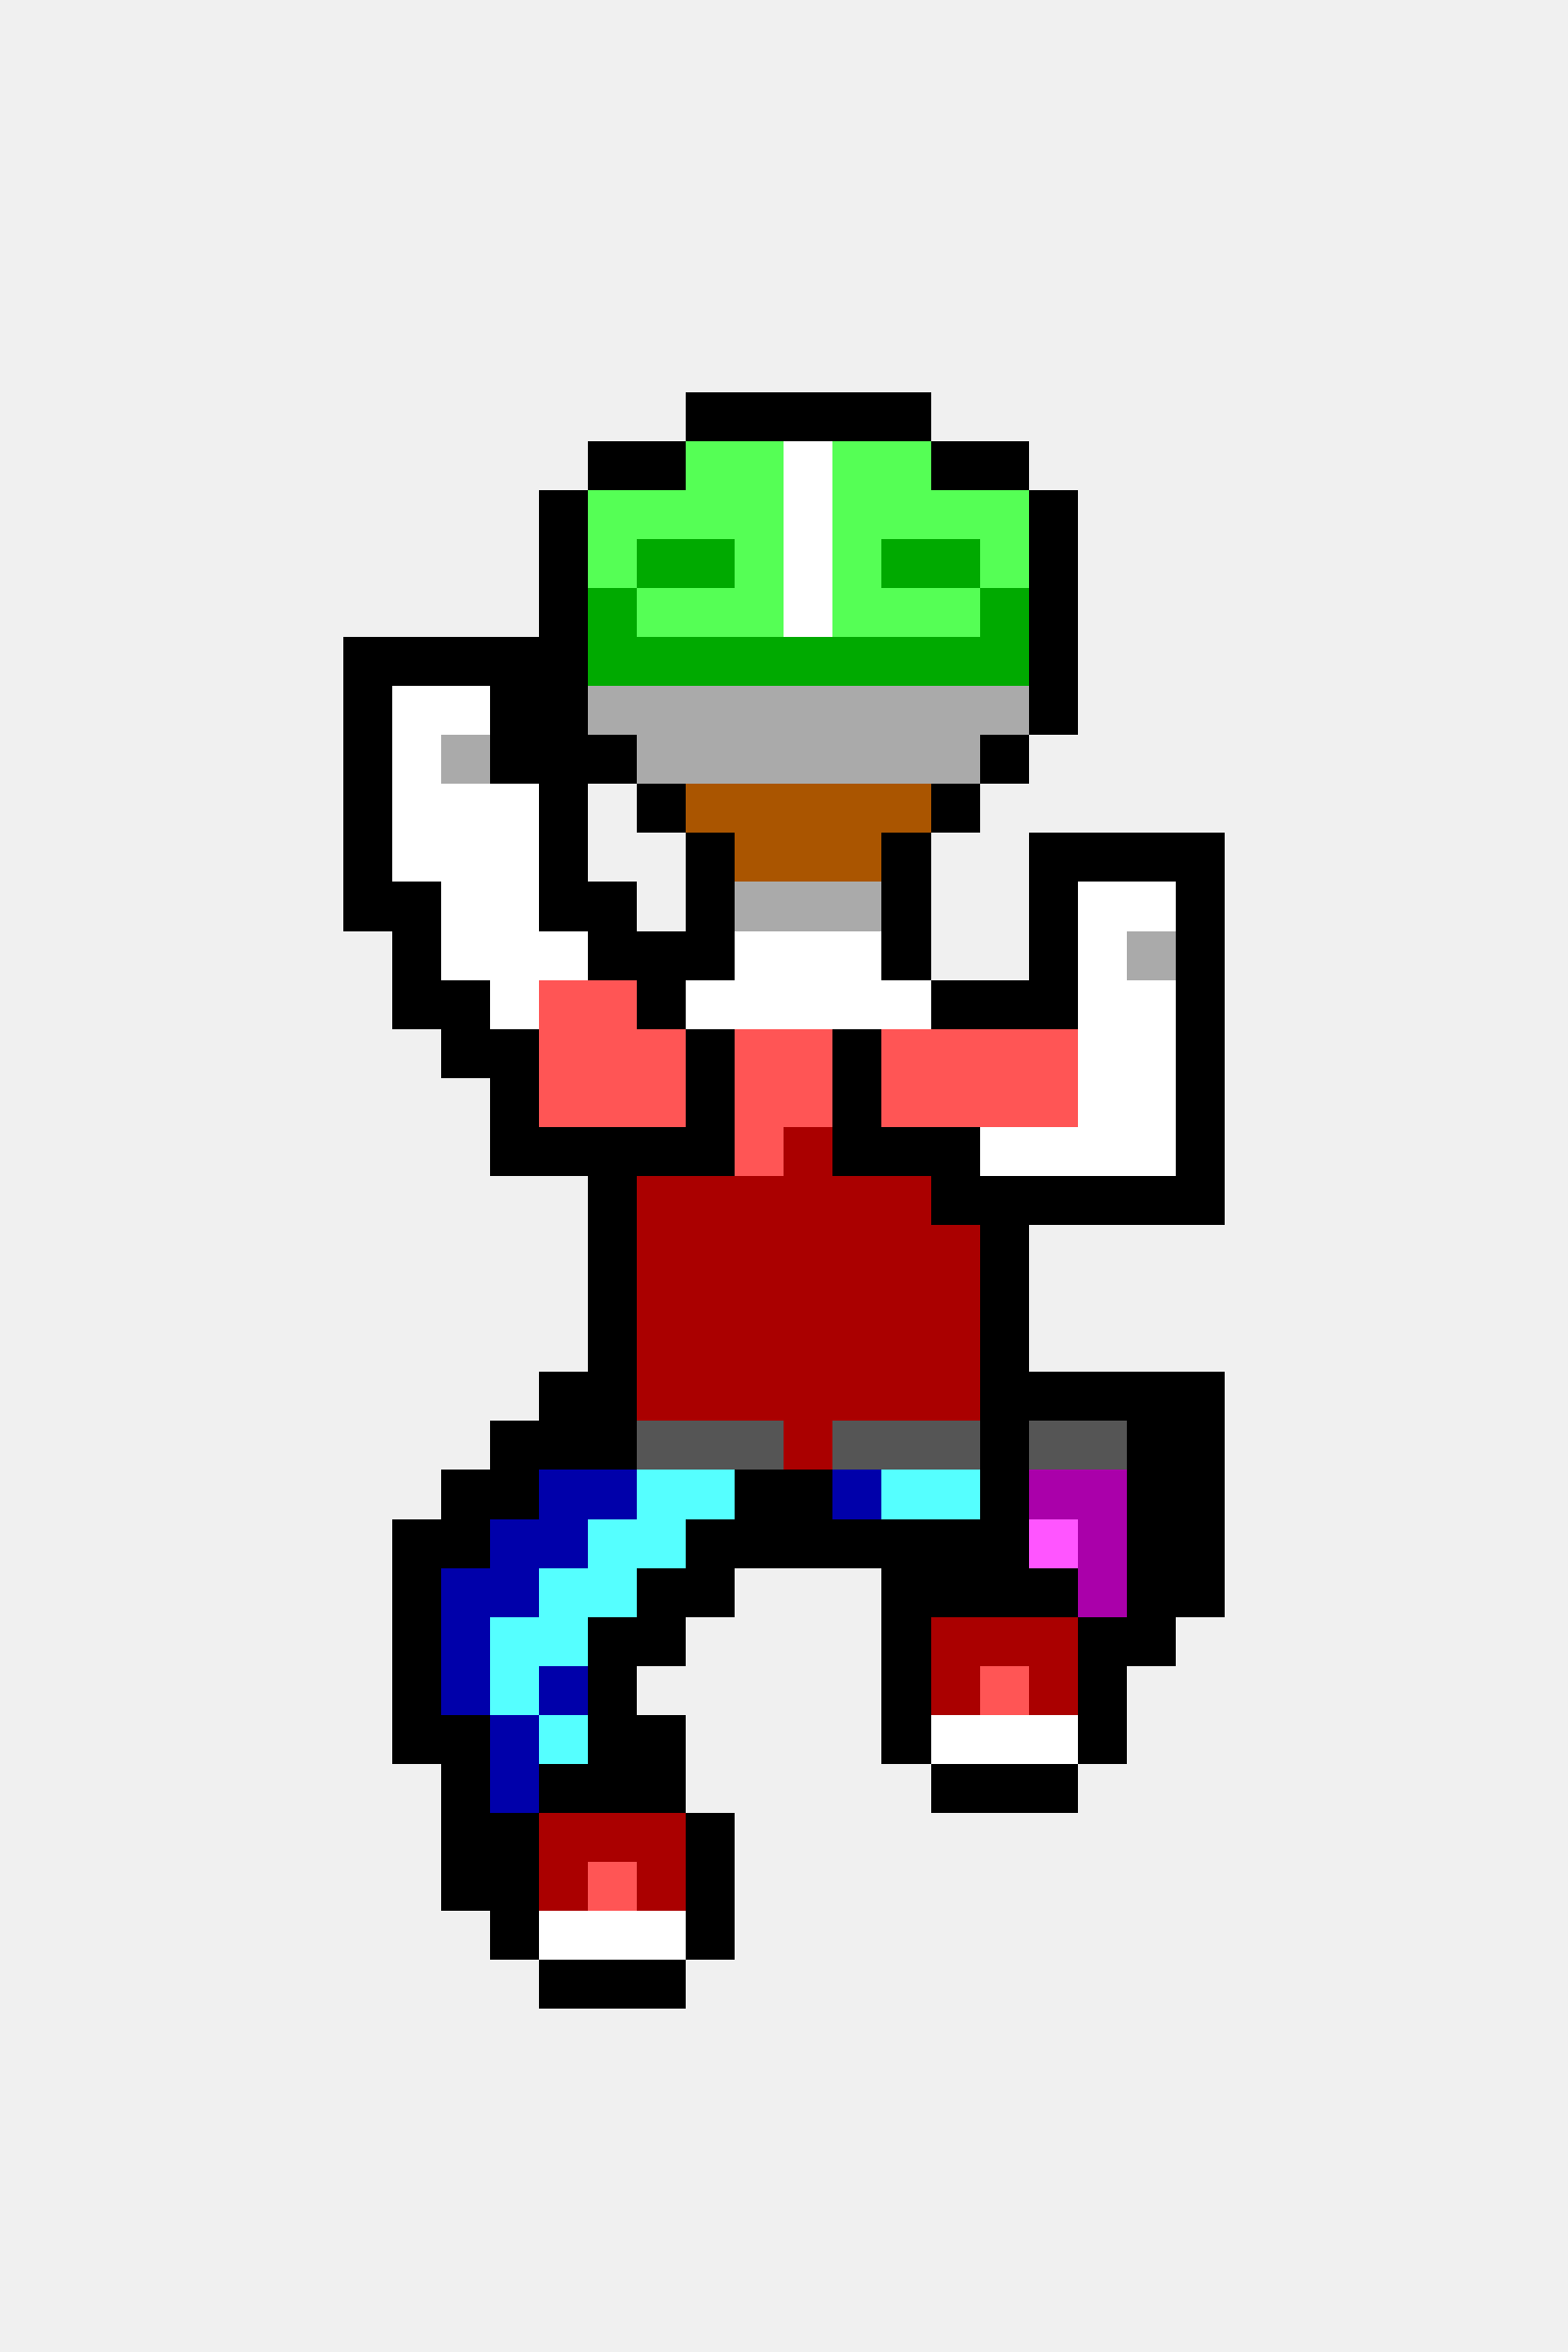
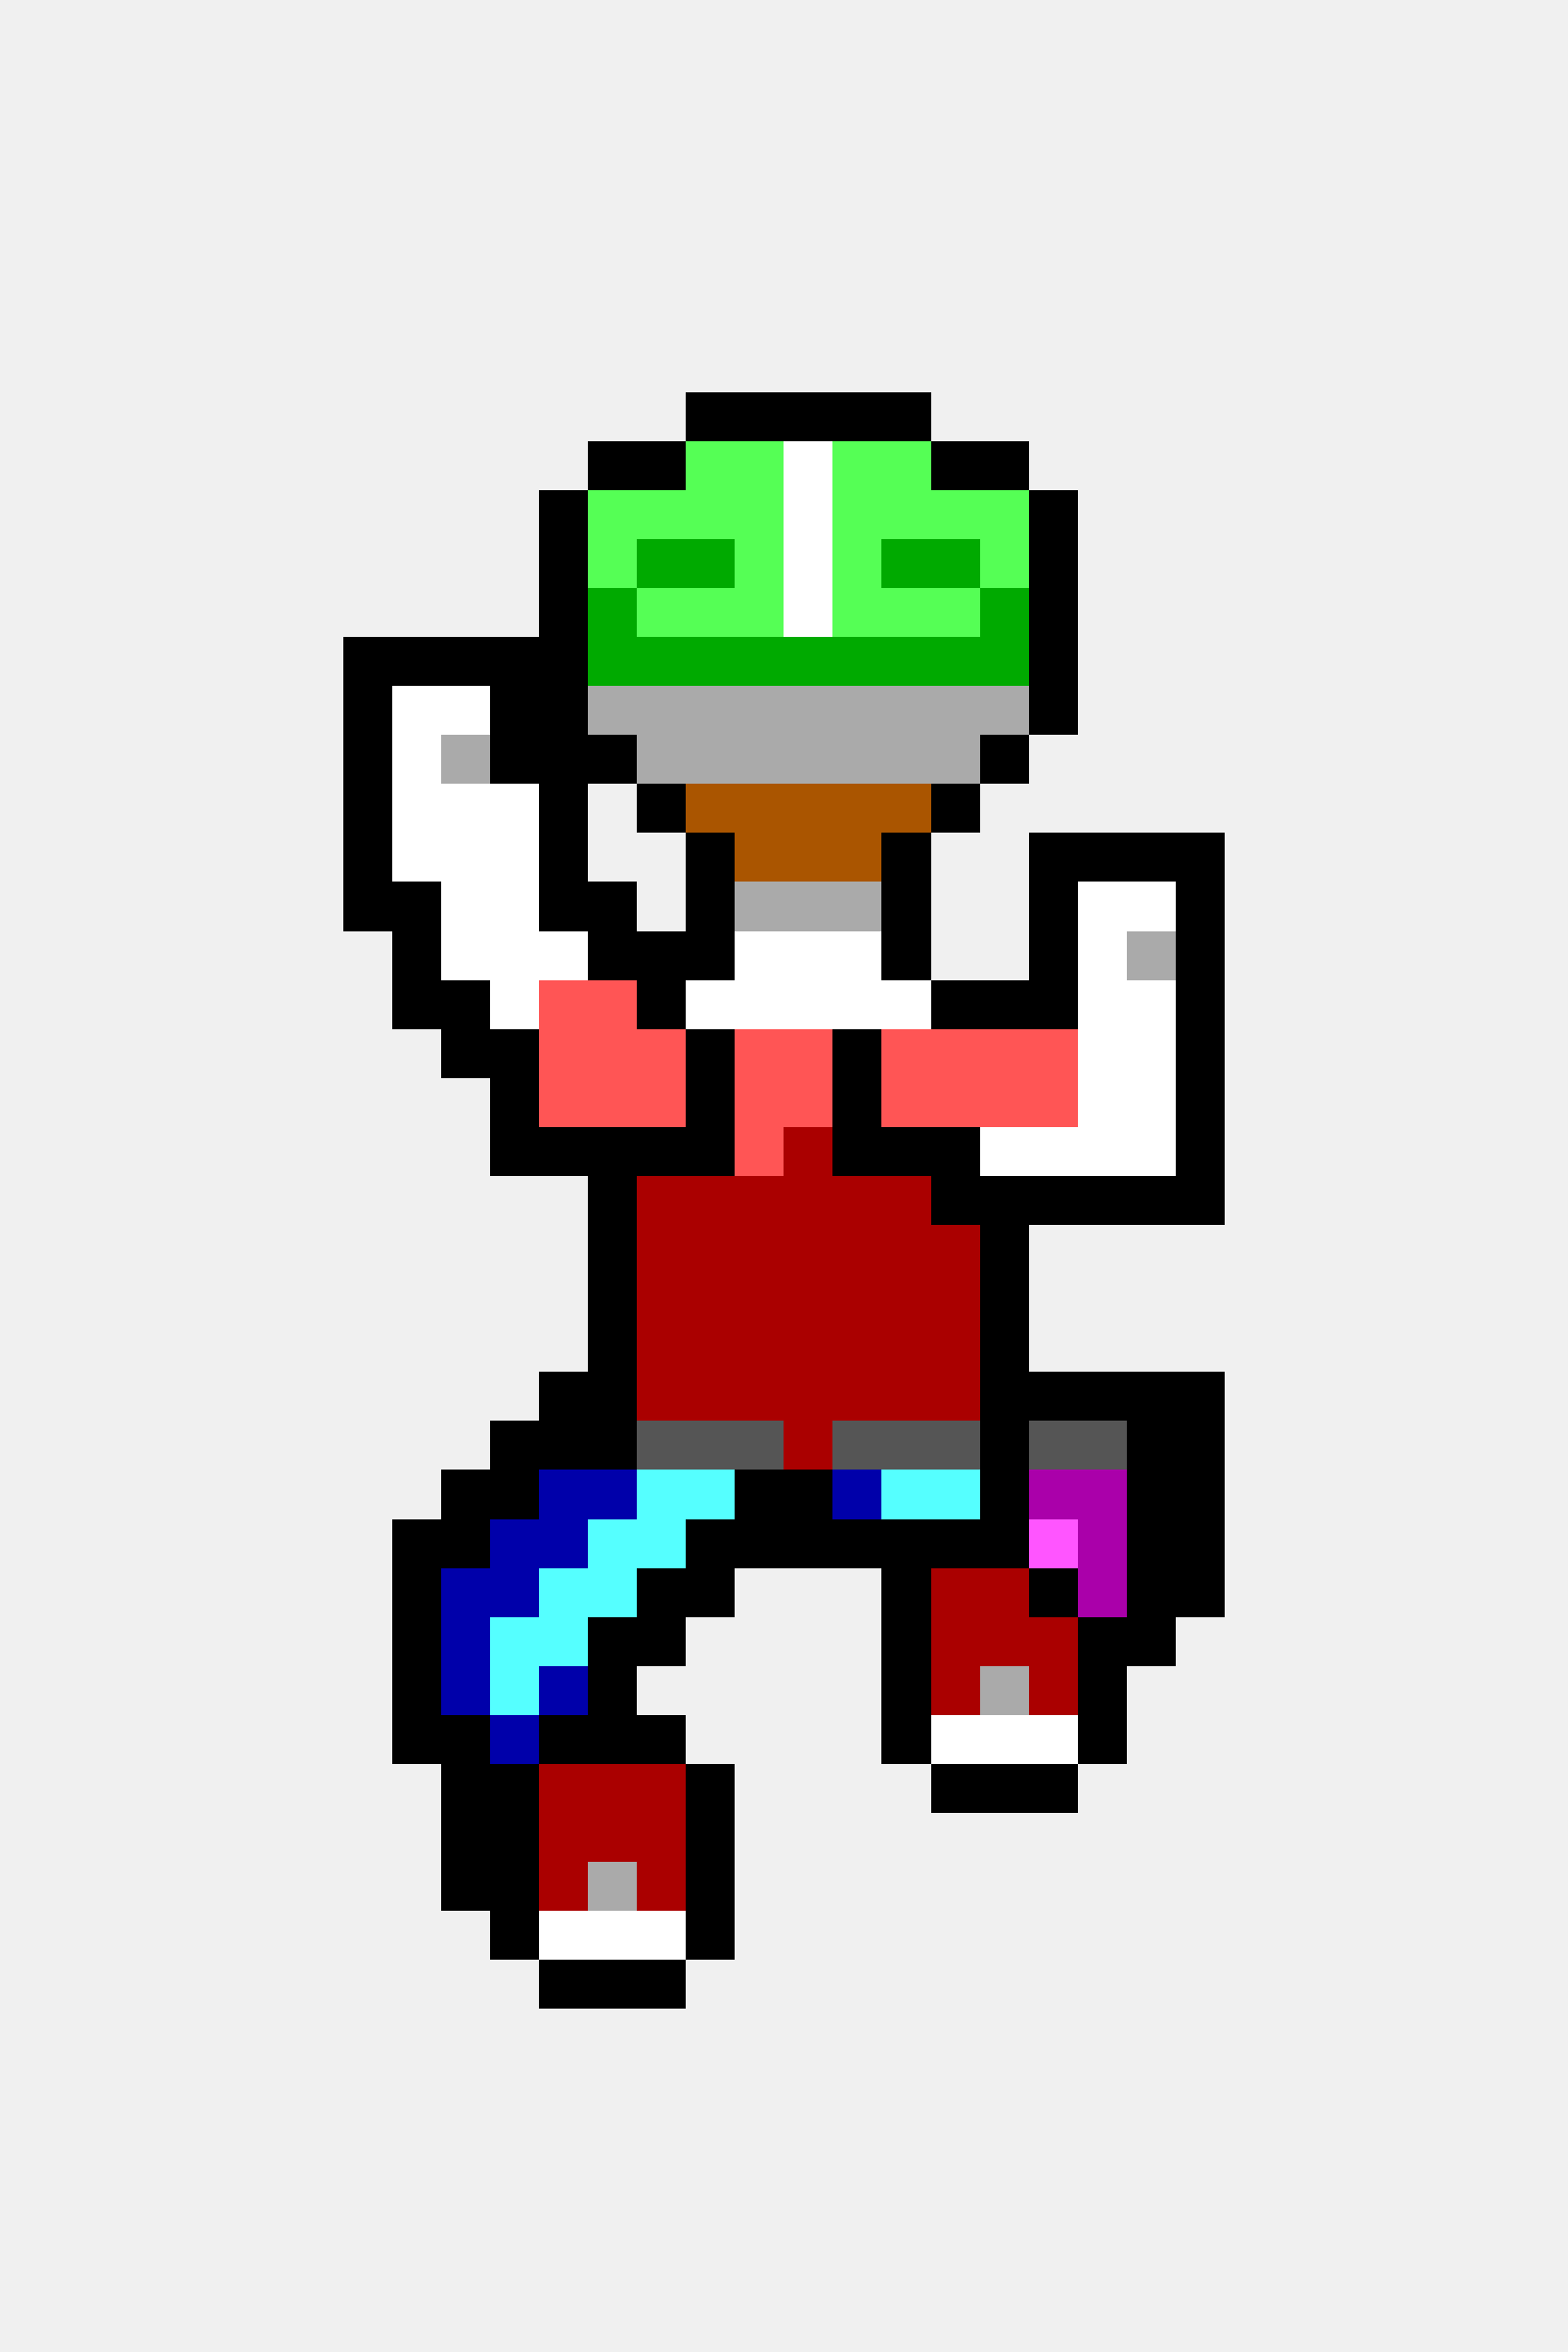
<svg xmlns="http://www.w3.org/2000/svg" width="32" height="48" viewBox="0 0 32 48" shape-rendering="crispEdges">
  <rect x="14" y="8" width="1" height="1" fill="#000000" />
  <rect x="15" y="8" width="1" height="1" fill="#000000" />
  <rect x="16" y="8" width="1" height="1" fill="#000000" />
  <rect x="17" y="8" width="1" height="1" fill="#000000" />
  <rect x="18" y="8" width="1" height="1" fill="#000000" />
  <rect x="12" y="9" width="1" height="1" fill="#000000" />
  <rect x="13" y="9" width="1" height="1" fill="#000000" />
  <rect x="14" y="9" width="1" height="1" fill="#55ff55" />
  <rect x="15" y="9" width="1" height="1" fill="#55ff55" />
  <rect x="16" y="9" width="1" height="1" fill="#ffffff" />
  <rect x="17" y="9" width="1" height="1" fill="#55ff55" />
  <rect x="18" y="9" width="1" height="1" fill="#55ff55" />
  <rect x="19" y="9" width="1" height="1" fill="#000000" />
  <rect x="20" y="9" width="1" height="1" fill="#000000" />
  <rect x="11" y="10" width="1" height="1" fill="#000000" />
  <rect x="12" y="10" width="1" height="1" fill="#55ff55" />
  <rect x="13" y="10" width="1" height="1" fill="#55ff55" />
  <rect x="14" y="10" width="1" height="1" fill="#55ff55" />
  <rect x="15" y="10" width="1" height="1" fill="#55ff55" />
  <rect x="16" y="10" width="1" height="1" fill="#ffffff" />
  <rect x="17" y="10" width="1" height="1" fill="#55ff55" />
  <rect x="18" y="10" width="1" height="1" fill="#55ff55" />
  <rect x="19" y="10" width="1" height="1" fill="#55ff55" />
  <rect x="20" y="10" width="1" height="1" fill="#55ff55" />
  <rect x="21" y="10" width="1" height="1" fill="#000000" />
  <rect x="11" y="11" width="1" height="1" fill="#000000" />
  <rect x="12" y="11" width="1" height="1" fill="#55ff55" />
  <rect x="13" y="11" width="1" height="1" fill="#00aa00" />
  <rect x="14" y="11" width="1" height="1" fill="#00aa00" />
  <rect x="15" y="11" width="1" height="1" fill="#55ff55" />
  <rect x="16" y="11" width="1" height="1" fill="#ffffff" />
  <rect x="17" y="11" width="1" height="1" fill="#55ff55" />
  <rect x="18" y="11" width="1" height="1" fill="#00aa00" />
  <rect x="19" y="11" width="1" height="1" fill="#00aa00" />
  <rect x="20" y="11" width="1" height="1" fill="#55ff55" />
  <rect x="21" y="11" width="1" height="1" fill="#000000" />
  <rect x="11" y="12" width="1" height="1" fill="#000000" />
  <rect x="12" y="12" width="1" height="1" fill="#00aa00" />
  <rect x="13" y="12" width="1" height="1" fill="#55ff55" />
  <rect x="14" y="12" width="1" height="1" fill="#55ff55" />
  <rect x="15" y="12" width="1" height="1" fill="#55ff55" />
  <rect x="16" y="12" width="1" height="1" fill="#ffffff" />
  <rect x="17" y="12" width="1" height="1" fill="#55ff55" />
  <rect x="18" y="12" width="1" height="1" fill="#55ff55" />
  <rect x="19" y="12" width="1" height="1" fill="#55ff55" />
  <rect x="20" y="12" width="1" height="1" fill="#00aa00" />
  <rect x="21" y="12" width="1" height="1" fill="#000000" />
  <rect x="7" y="13" width="1" height="1" fill="#000000" />
  <rect x="8" y="13" width="1" height="1" fill="#000000" />
  <rect x="9" y="13" width="1" height="1" fill="#000000" />
  <rect x="10" y="13" width="1" height="1" fill="#000000" />
  <rect x="11" y="13" width="1" height="1" fill="#000000" />
  <rect x="12" y="13" width="1" height="1" fill="#00aa00" />
  <rect x="13" y="13" width="1" height="1" fill="#00aa00" />
  <rect x="14" y="13" width="1" height="1" fill="#00aa00" />
  <rect x="15" y="13" width="1" height="1" fill="#00aa00" />
  <rect x="16" y="13" width="1" height="1" fill="#00aa00" />
  <rect x="17" y="13" width="1" height="1" fill="#00aa00" />
  <rect x="18" y="13" width="1" height="1" fill="#00aa00" />
  <rect x="19" y="13" width="1" height="1" fill="#00aa00" />
  <rect x="20" y="13" width="1" height="1" fill="#00aa00" />
  <rect x="21" y="13" width="1" height="1" fill="#000000" />
  <rect x="7" y="14" width="1" height="1" fill="#000000" />
  <rect x="8" y="14" width="1" height="1" fill="#ffffff" />
  <rect x="9" y="14" width="1" height="1" fill="#ffffff" />
  <rect x="10" y="14" width="1" height="1" fill="#000000" />
  <rect x="11" y="14" width="1" height="1" fill="#000000" />
  <rect x="12" y="14" width="1" height="1" fill="#aaaaaa" />
  <rect x="13" y="14" width="1" height="1" fill="#aaaaaa" />
  <rect x="14" y="14" width="1" height="1" fill="#aaaaaa" />
  <rect x="15" y="14" width="1" height="1" fill="#aaaaaa" />
  <rect x="16" y="14" width="1" height="1" fill="#aaaaaa" />
  <rect x="17" y="14" width="1" height="1" fill="#aaaaaa" />
  <rect x="18" y="14" width="1" height="1" fill="#aaaaaa" />
  <rect x="19" y="14" width="1" height="1" fill="#aaaaaa" />
  <rect x="20" y="14" width="1" height="1" fill="#aaaaaa" />
  <rect x="21" y="14" width="1" height="1" fill="#000000" />
  <rect x="7" y="15" width="1" height="1" fill="#000000" />
  <rect x="8" y="15" width="1" height="1" fill="#ffffff" />
  <rect x="9" y="15" width="1" height="1" fill="#aaaaaa" />
  <rect x="10" y="15" width="1" height="1" fill="#000000" />
  <rect x="11" y="15" width="1" height="1" fill="#000000" />
  <rect x="12" y="15" width="1" height="1" fill="#000000" />
  <rect x="13" y="15" width="1" height="1" fill="#aaaaaa" />
  <rect x="14" y="15" width="1" height="1" fill="#aaaaaa" />
  <rect x="15" y="15" width="1" height="1" fill="#aaaaaa" />
  <rect x="16" y="15" width="1" height="1" fill="#aaaaaa" />
  <rect x="17" y="15" width="1" height="1" fill="#aaaaaa" />
  <rect x="18" y="15" width="1" height="1" fill="#aaaaaa" />
  <rect x="19" y="15" width="1" height="1" fill="#aaaaaa" />
  <rect x="20" y="15" width="1" height="1" fill="#000000" />
  <rect x="7" y="16" width="1" height="1" fill="#000000" />
  <rect x="8" y="16" width="1" height="1" fill="#ffffff" />
  <rect x="9" y="16" width="1" height="1" fill="#ffffff" />
  <rect x="10" y="16" width="1" height="1" fill="#ffffff" />
  <rect x="11" y="16" width="1" height="1" fill="#000000" />
  <rect x="13" y="16" width="1" height="1" fill="#000000" />
  <rect x="14" y="16" width="1" height="1" fill="#aa5500" />
  <rect x="15" y="16" width="1" height="1" fill="#aa5500" />
  <rect x="16" y="16" width="1" height="1" fill="#aa5500" />
  <rect x="17" y="16" width="1" height="1" fill="#aa5500" />
  <rect x="18" y="16" width="1" height="1" fill="#aa5500" />
  <rect x="19" y="16" width="1" height="1" fill="#000000" />
  <rect x="7" y="17" width="1" height="1" fill="#000000" />
  <rect x="8" y="17" width="1" height="1" fill="#ffffff" />
  <rect x="9" y="17" width="1" height="1" fill="#ffffff" />
  <rect x="10" y="17" width="1" height="1" fill="#ffffff" />
  <rect x="11" y="17" width="1" height="1" fill="#000000" />
  <rect x="14" y="17" width="1" height="1" fill="#000000" />
  <rect x="15" y="17" width="1" height="1" fill="#aa5500" />
  <rect x="16" y="17" width="1" height="1" fill="#aa5500" />
  <rect x="17" y="17" width="1" height="1" fill="#aa5500" />
  <rect x="18" y="17" width="1" height="1" fill="#000000" />
  <rect x="21" y="17" width="1" height="1" fill="#000000" />
  <rect x="22" y="17" width="1" height="1" fill="#000000" />
  <rect x="23" y="17" width="1" height="1" fill="#000000" />
  <rect x="24" y="17" width="1" height="1" fill="#000000" />
  <rect x="7" y="18" width="1" height="1" fill="#000000" />
  <rect x="8" y="18" width="1" height="1" fill="#000000" />
  <rect x="9" y="18" width="1" height="1" fill="#ffffff" />
  <rect x="10" y="18" width="1" height="1" fill="#ffffff" />
  <rect x="11" y="18" width="1" height="1" fill="#000000" />
  <rect x="12" y="18" width="1" height="1" fill="#000000" />
  <rect x="14" y="18" width="1" height="1" fill="#000000" />
  <rect x="15" y="18" width="1" height="1" fill="#aaaaaa" />
  <rect x="16" y="18" width="1" height="1" fill="#aaaaaa" />
  <rect x="17" y="18" width="1" height="1" fill="#aaaaaa" />
  <rect x="18" y="18" width="1" height="1" fill="#000000" />
  <rect x="21" y="18" width="1" height="1" fill="#000000" />
  <rect x="22" y="18" width="1" height="1" fill="#ffffff" />
  <rect x="23" y="18" width="1" height="1" fill="#ffffff" />
  <rect x="24" y="18" width="1" height="1" fill="#000000" />
  <rect x="8" y="19" width="1" height="1" fill="#000000" />
  <rect x="9" y="19" width="1" height="1" fill="#ffffff" />
  <rect x="10" y="19" width="1" height="1" fill="#ffffff" />
  <rect x="11" y="19" width="1" height="1" fill="#ffffff" />
  <rect x="12" y="19" width="1" height="1" fill="#000000" />
  <rect x="13" y="19" width="1" height="1" fill="#000000" />
  <rect x="14" y="19" width="1" height="1" fill="#000000" />
  <rect x="15" y="19" width="1" height="1" fill="#ffffff" />
  <rect x="16" y="19" width="1" height="1" fill="#ffffff" />
  <rect x="17" y="19" width="1" height="1" fill="#ffffff" />
  <rect x="18" y="19" width="1" height="1" fill="#000000" />
  <rect x="21" y="19" width="1" height="1" fill="#000000" />
  <rect x="22" y="19" width="1" height="1" fill="#ffffff" />
  <rect x="23" y="19" width="1" height="1" fill="#aaaaaa" />
  <rect x="24" y="19" width="1" height="1" fill="#000000" />
  <rect x="8" y="20" width="1" height="1" fill="#000000" />
  <rect x="9" y="20" width="1" height="1" fill="#000000" />
  <rect x="10" y="20" width="1" height="1" fill="#ffffff" />
  <rect x="11" y="20" width="1" height="1" fill="#ff5555" />
  <rect x="12" y="20" width="1" height="1" fill="#ff5555" />
  <rect x="13" y="20" width="1" height="1" fill="#000000" />
  <rect x="14" y="20" width="1" height="1" fill="#ffffff" />
  <rect x="15" y="20" width="1" height="1" fill="#ffffff" />
  <rect x="16" y="20" width="1" height="1" fill="#ffffff" />
  <rect x="17" y="20" width="1" height="1" fill="#ffffff" />
  <rect x="18" y="20" width="1" height="1" fill="#ffffff" />
  <rect x="19" y="20" width="1" height="1" fill="#000000" />
  <rect x="20" y="20" width="1" height="1" fill="#000000" />
  <rect x="21" y="20" width="1" height="1" fill="#000000" />
  <rect x="22" y="20" width="1" height="1" fill="#ffffff" />
  <rect x="23" y="20" width="1" height="1" fill="#ffffff" />
  <rect x="24" y="20" width="1" height="1" fill="#000000" />
  <rect x="9" y="21" width="1" height="1" fill="#000000" />
  <rect x="10" y="21" width="1" height="1" fill="#000000" />
  <rect x="11" y="21" width="1" height="1" fill="#ff5555" />
  <rect x="12" y="21" width="1" height="1" fill="#ff5555" />
  <rect x="13" y="21" width="1" height="1" fill="#ff5555" />
  <rect x="14" y="21" width="1" height="1" fill="#000000" />
  <rect x="15" y="21" width="1" height="1" fill="#ff5555" />
  <rect x="16" y="21" width="1" height="1" fill="#ff5555" />
  <rect x="17" y="21" width="1" height="1" fill="#000000" />
  <rect x="18" y="21" width="1" height="1" fill="#ff5555" />
  <rect x="19" y="21" width="1" height="1" fill="#ff5555" />
  <rect x="20" y="21" width="1" height="1" fill="#ff5555" />
  <rect x="21" y="21" width="1" height="1" fill="#ff5555" />
  <rect x="22" y="21" width="1" height="1" fill="#ffffff" />
  <rect x="23" y="21" width="1" height="1" fill="#ffffff" />
  <rect x="24" y="21" width="1" height="1" fill="#000000" />
  <rect x="10" y="22" width="1" height="1" fill="#000000" />
  <rect x="11" y="22" width="1" height="1" fill="#ff5555" />
  <rect x="12" y="22" width="1" height="1" fill="#ff5555" />
  <rect x="13" y="22" width="1" height="1" fill="#ff5555" />
  <rect x="14" y="22" width="1" height="1" fill="#000000" />
  <rect x="15" y="22" width="1" height="1" fill="#ff5555" />
  <rect x="16" y="22" width="1" height="1" fill="#ff5555" />
  <rect x="17" y="22" width="1" height="1" fill="#000000" />
  <rect x="18" y="22" width="1" height="1" fill="#ff5555" />
  <rect x="19" y="22" width="1" height="1" fill="#ff5555" />
  <rect x="20" y="22" width="1" height="1" fill="#ff5555" />
  <rect x="21" y="22" width="1" height="1" fill="#ff5555" />
  <rect x="22" y="22" width="1" height="1" fill="#ffffff" />
  <rect x="23" y="22" width="1" height="1" fill="#ffffff" />
  <rect x="24" y="22" width="1" height="1" fill="#000000" />
  <rect x="10" y="23" width="1" height="1" fill="#000000" />
  <rect x="11" y="23" width="1" height="1" fill="#000000" />
  <rect x="12" y="23" width="1" height="1" fill="#000000" />
  <rect x="13" y="23" width="1" height="1" fill="#000000" />
  <rect x="14" y="23" width="1" height="1" fill="#000000" />
  <rect x="15" y="23" width="1" height="1" fill="#ff5555" />
  <rect x="16" y="23" width="1" height="1" fill="#aa0000" />
  <rect x="17" y="23" width="1" height="1" fill="#000000" />
  <rect x="18" y="23" width="1" height="1" fill="#000000" />
  <rect x="19" y="23" width="1" height="1" fill="#000000" />
  <rect x="20" y="23" width="1" height="1" fill="#ffffff" />
  <rect x="21" y="23" width="1" height="1" fill="#ffffff" />
  <rect x="22" y="23" width="1" height="1" fill="#ffffff" />
  <rect x="23" y="23" width="1" height="1" fill="#ffffff" />
  <rect x="24" y="23" width="1" height="1" fill="#000000" />
  <rect x="12" y="24" width="1" height="1" fill="#000000" />
  <rect x="13" y="24" width="1" height="1" fill="#aa0000" />
  <rect x="14" y="24" width="1" height="1" fill="#aa0000" />
  <rect x="15" y="24" width="1" height="1" fill="#aa0000" />
  <rect x="16" y="24" width="1" height="1" fill="#aa0000" />
  <rect x="17" y="24" width="1" height="1" fill="#aa0000" />
  <rect x="18" y="24" width="1" height="1" fill="#aa0000" />
  <rect x="19" y="24" width="1" height="1" fill="#000000" />
  <rect x="20" y="24" width="1" height="1" fill="#000000" />
  <rect x="21" y="24" width="1" height="1" fill="#000000" />
  <rect x="22" y="24" width="1" height="1" fill="#000000" />
  <rect x="23" y="24" width="1" height="1" fill="#000000" />
  <rect x="24" y="24" width="1" height="1" fill="#000000" />
  <rect x="12" y="25" width="1" height="1" fill="#000000" />
  <rect x="13" y="25" width="1" height="1" fill="#aa0000" />
  <rect x="14" y="25" width="1" height="1" fill="#aa0000" />
  <rect x="15" y="25" width="1" height="1" fill="#aa0000" />
  <rect x="16" y="25" width="1" height="1" fill="#aa0000" />
  <rect x="17" y="25" width="1" height="1" fill="#aa0000" />
  <rect x="18" y="25" width="1" height="1" fill="#aa0000" />
  <rect x="19" y="25" width="1" height="1" fill="#aa0000" />
  <rect x="20" y="25" width="1" height="1" fill="#000000" />
  <rect x="12" y="26" width="1" height="1" fill="#000000" />
  <rect x="13" y="26" width="1" height="1" fill="#aa0000" />
  <rect x="14" y="26" width="1" height="1" fill="#aa0000" />
  <rect x="15" y="26" width="1" height="1" fill="#aa0000" />
  <rect x="16" y="26" width="1" height="1" fill="#aa0000" />
  <rect x="17" y="26" width="1" height="1" fill="#aa0000" />
  <rect x="18" y="26" width="1" height="1" fill="#aa0000" />
  <rect x="19" y="26" width="1" height="1" fill="#aa0000" />
  <rect x="20" y="26" width="1" height="1" fill="#000000" />
  <rect x="12" y="27" width="1" height="1" fill="#000000" />
  <rect x="13" y="27" width="1" height="1" fill="#aa0000" />
  <rect x="14" y="27" width="1" height="1" fill="#aa0000" />
  <rect x="15" y="27" width="1" height="1" fill="#aa0000" />
  <rect x="16" y="27" width="1" height="1" fill="#aa0000" />
  <rect x="17" y="27" width="1" height="1" fill="#aa0000" />
  <rect x="18" y="27" width="1" height="1" fill="#aa0000" />
  <rect x="19" y="27" width="1" height="1" fill="#aa0000" />
  <rect x="20" y="27" width="1" height="1" fill="#000000" />
  <rect x="11" y="28" width="1" height="1" fill="#000000" />
  <rect x="12" y="28" width="1" height="1" fill="#000000" />
  <rect x="13" y="28" width="1" height="1" fill="#aa0000" />
  <rect x="14" y="28" width="1" height="1" fill="#aa0000" />
  <rect x="15" y="28" width="1" height="1" fill="#aa0000" />
  <rect x="16" y="28" width="1" height="1" fill="#aa0000" />
  <rect x="17" y="28" width="1" height="1" fill="#aa0000" />
  <rect x="18" y="28" width="1" height="1" fill="#aa0000" />
  <rect x="19" y="28" width="1" height="1" fill="#aa0000" />
  <rect x="20" y="28" width="1" height="1" fill="#000000" />
  <rect x="21" y="28" width="1" height="1" fill="#000000" />
  <rect x="22" y="28" width="1" height="1" fill="#000000" />
  <rect x="23" y="28" width="1" height="1" fill="#000000" />
  <rect x="24" y="28" width="1" height="1" fill="#000000" />
  <rect x="10" y="29" width="1" height="1" fill="#000000" />
  <rect x="11" y="29" width="1" height="1" fill="#000000" />
  <rect x="12" y="29" width="1" height="1" fill="#000000" />
  <rect x="13" y="29" width="1" height="1" fill="#555555" />
  <rect x="14" y="29" width="1" height="1" fill="#555555" />
  <rect x="15" y="29" width="1" height="1" fill="#555555" />
  <rect x="16" y="29" width="1" height="1" fill="#aa0000" />
  <rect x="17" y="29" width="1" height="1" fill="#555555" />
  <rect x="18" y="29" width="1" height="1" fill="#555555" />
  <rect x="19" y="29" width="1" height="1" fill="#555555" />
  <rect x="20" y="29" width="1" height="1" fill="#000000" />
  <rect x="21" y="29" width="1" height="1" fill="#555555" />
  <rect x="22" y="29" width="1" height="1" fill="#555555" />
  <rect x="23" y="29" width="1" height="1" fill="#000000" />
  <rect x="24" y="29" width="1" height="1" fill="#000000" />
  <rect x="9" y="30" width="1" height="1" fill="#000000" />
  <rect x="10" y="30" width="1" height="1" fill="#000000" />
  <rect x="11" y="30" width="1" height="1" fill="#0000aa" />
  <rect x="12" y="30" width="1" height="1" fill="#0000aa" />
  <rect x="13" y="30" width="1" height="1" fill="#55ffff" />
  <rect x="14" y="30" width="1" height="1" fill="#55ffff" />
  <rect x="15" y="30" width="1" height="1" fill="#000000" />
  <rect x="16" y="30" width="1" height="1" fill="#000000" />
  <rect x="17" y="30" width="1" height="1" fill="#0000aa" />
  <rect x="18" y="30" width="1" height="1" fill="#55ffff" />
  <rect x="19" y="30" width="1" height="1" fill="#55ffff" />
  <rect x="20" y="30" width="1" height="1" fill="#000000" />
  <rect x="21" y="30" width="1" height="1" fill="#aa00aa" />
  <rect x="22" y="30" width="1" height="1" fill="#aa00aa" />
  <rect x="23" y="30" width="1" height="1" fill="#000000" />
  <rect x="24" y="30" width="1" height="1" fill="#000000" />
  <rect x="8" y="31" width="1" height="1" fill="#000000" />
  <rect x="9" y="31" width="1" height="1" fill="#000000" />
  <rect x="10" y="31" width="1" height="1" fill="#0000aa" />
  <rect x="11" y="31" width="1" height="1" fill="#0000aa" />
  <rect x="12" y="31" width="1" height="1" fill="#55ffff" />
  <rect x="13" y="31" width="1" height="1" fill="#55ffff" />
  <rect x="14" y="31" width="1" height="1" fill="#000000" />
  <rect x="15" y="31" width="1" height="1" fill="#000000" />
  <rect x="16" y="31" width="1" height="1" fill="#000000" />
  <rect x="17" y="31" width="1" height="1" fill="#000000" />
  <rect x="18" y="31" width="1" height="1" fill="#000000" />
  <rect x="19" y="31" width="1" height="1" fill="#000000" />
  <rect x="20" y="31" width="1" height="1" fill="#000000" />
  <rect x="21" y="31" width="1" height="1" fill="#ff55ff" />
  <rect x="22" y="31" width="1" height="1" fill="#aa00aa" />
  <rect x="23" y="31" width="1" height="1" fill="#000000" />
  <rect x="24" y="31" width="1" height="1" fill="#000000" />
  <rect x="8" y="32" width="1" height="1" fill="#000000" />
  <rect x="9" y="32" width="1" height="1" fill="#0000aa" />
  <rect x="10" y="32" width="1" height="1" fill="#0000aa" />
  <rect x="11" y="32" width="1" height="1" fill="#55ffff" />
  <rect x="12" y="32" width="1" height="1" fill="#55ffff" />
  <rect x="13" y="32" width="1" height="1" fill="#000000" />
  <rect x="14" y="32" width="1" height="1" fill="#000000" />
  <rect x="18" y="32" width="1" height="1" fill="#000000" />
-   <rect x="19" y="32" width="1" height="1" fill="#000000" />
-   <rect x="20" y="32" width="1" height="1" fill="#000000" />
+   <rect x="19" y="32" width="1" height="1" fill="#aa0000" />
+   <rect x="20" y="32" width="1" height="1" fill="#aa0000" />
  <rect x="21" y="32" width="1" height="1" fill="#000000" />
  <rect x="22" y="32" width="1" height="1" fill="#aa00aa" />
  <rect x="23" y="32" width="1" height="1" fill="#000000" />
  <rect x="24" y="32" width="1" height="1" fill="#000000" />
  <rect x="8" y="33" width="1" height="1" fill="#000000" />
  <rect x="9" y="33" width="1" height="1" fill="#0000aa" />
  <rect x="10" y="33" width="1" height="1" fill="#55ffff" />
  <rect x="11" y="33" width="1" height="1" fill="#55ffff" />
  <rect x="12" y="33" width="1" height="1" fill="#000000" />
  <rect x="13" y="33" width="1" height="1" fill="#000000" />
  <rect x="18" y="33" width="1" height="1" fill="#000000" />
  <rect x="19" y="33" width="1" height="1" fill="#aa0000" />
  <rect x="20" y="33" width="1" height="1" fill="#aa0000" />
  <rect x="21" y="33" width="1" height="1" fill="#aa0000" />
  <rect x="22" y="33" width="1" height="1" fill="#000000" />
  <rect x="23" y="33" width="1" height="1" fill="#000000" />
  <rect x="8" y="34" width="1" height="1" fill="#000000" />
  <rect x="9" y="34" width="1" height="1" fill="#0000aa" />
  <rect x="10" y="34" width="1" height="1" fill="#55ffff" />
  <rect x="11" y="34" width="1" height="1" fill="#0000aa" />
  <rect x="12" y="34" width="1" height="1" fill="#000000" />
  <rect x="18" y="34" width="1" height="1" fill="#000000" />
  <rect x="19" y="34" width="1" height="1" fill="#aa0000" />
-   <rect x="20" y="34" width="1" height="1" fill="#ff5555" />
+   <rect x="20" y="34" width="1" height="1" fill="#aaaaaa" />
  <rect x="21" y="34" width="1" height="1" fill="#aa0000" />
  <rect x="22" y="34" width="1" height="1" fill="#000000" />
  <rect x="8" y="35" width="1" height="1" fill="#000000" />
  <rect x="9" y="35" width="1" height="1" fill="#000000" />
  <rect x="10" y="35" width="1" height="1" fill="#0000aa" />
-   <rect x="11" y="35" width="1" height="1" fill="#55ffff" />
+   <rect x="11" y="35" width="1" height="1" fill="#000000" />
  <rect x="12" y="35" width="1" height="1" fill="#000000" />
  <rect x="13" y="35" width="1" height="1" fill="#000000" />
  <rect x="18" y="35" width="1" height="1" fill="#000000" />
  <rect x="19" y="35" width="1" height="1" fill="#ffffff" />
  <rect x="20" y="35" width="1" height="1" fill="#ffffff" />
  <rect x="21" y="35" width="1" height="1" fill="#ffffff" />
  <rect x="22" y="35" width="1" height="1" fill="#000000" />
  <rect x="9" y="36" width="1" height="1" fill="#000000" />
-   <rect x="10" y="36" width="1" height="1" fill="#0000aa" />
-   <rect x="11" y="36" width="1" height="1" fill="#000000" />
-   <rect x="12" y="36" width="1" height="1" fill="#000000" />
-   <rect x="13" y="36" width="1" height="1" fill="#000000" />
+   <rect x="10" y="36" width="1" height="1" fill="#000000" />
+   <rect x="11" y="36" width="1" height="1" fill="#aa0000" />
+   <rect x="12" y="36" width="1" height="1" fill="#aa0000" />
+   <rect x="13" y="36" width="1" height="1" fill="#aa0000" />
+   <rect x="14" y="36" width="1" height="1" fill="#000000" />
  <rect x="19" y="36" width="1" height="1" fill="#000000" />
  <rect x="20" y="36" width="1" height="1" fill="#000000" />
  <rect x="21" y="36" width="1" height="1" fill="#000000" />
  <rect x="9" y="37" width="1" height="1" fill="#000000" />
  <rect x="10" y="37" width="1" height="1" fill="#000000" />
  <rect x="11" y="37" width="1" height="1" fill="#aa0000" />
  <rect x="12" y="37" width="1" height="1" fill="#aa0000" />
  <rect x="13" y="37" width="1" height="1" fill="#aa0000" />
  <rect x="14" y="37" width="1" height="1" fill="#000000" />
  <rect x="9" y="38" width="1" height="1" fill="#000000" />
  <rect x="10" y="38" width="1" height="1" fill="#000000" />
  <rect x="11" y="38" width="1" height="1" fill="#aa0000" />
-   <rect x="12" y="38" width="1" height="1" fill="#ff5555" />
+   <rect x="12" y="38" width="1" height="1" fill="#aaaaaa" />
  <rect x="13" y="38" width="1" height="1" fill="#aa0000" />
  <rect x="14" y="38" width="1" height="1" fill="#000000" />
  <rect x="10" y="39" width="1" height="1" fill="#000000" />
  <rect x="11" y="39" width="1" height="1" fill="#ffffff" />
  <rect x="12" y="39" width="1" height="1" fill="#ffffff" />
  <rect x="13" y="39" width="1" height="1" fill="#ffffff" />
  <rect x="14" y="39" width="1" height="1" fill="#000000" />
  <rect x="11" y="40" width="1" height="1" fill="#000000" />
  <rect x="12" y="40" width="1" height="1" fill="#000000" />
  <rect x="13" y="40" width="1" height="1" fill="#000000" />
</svg>
